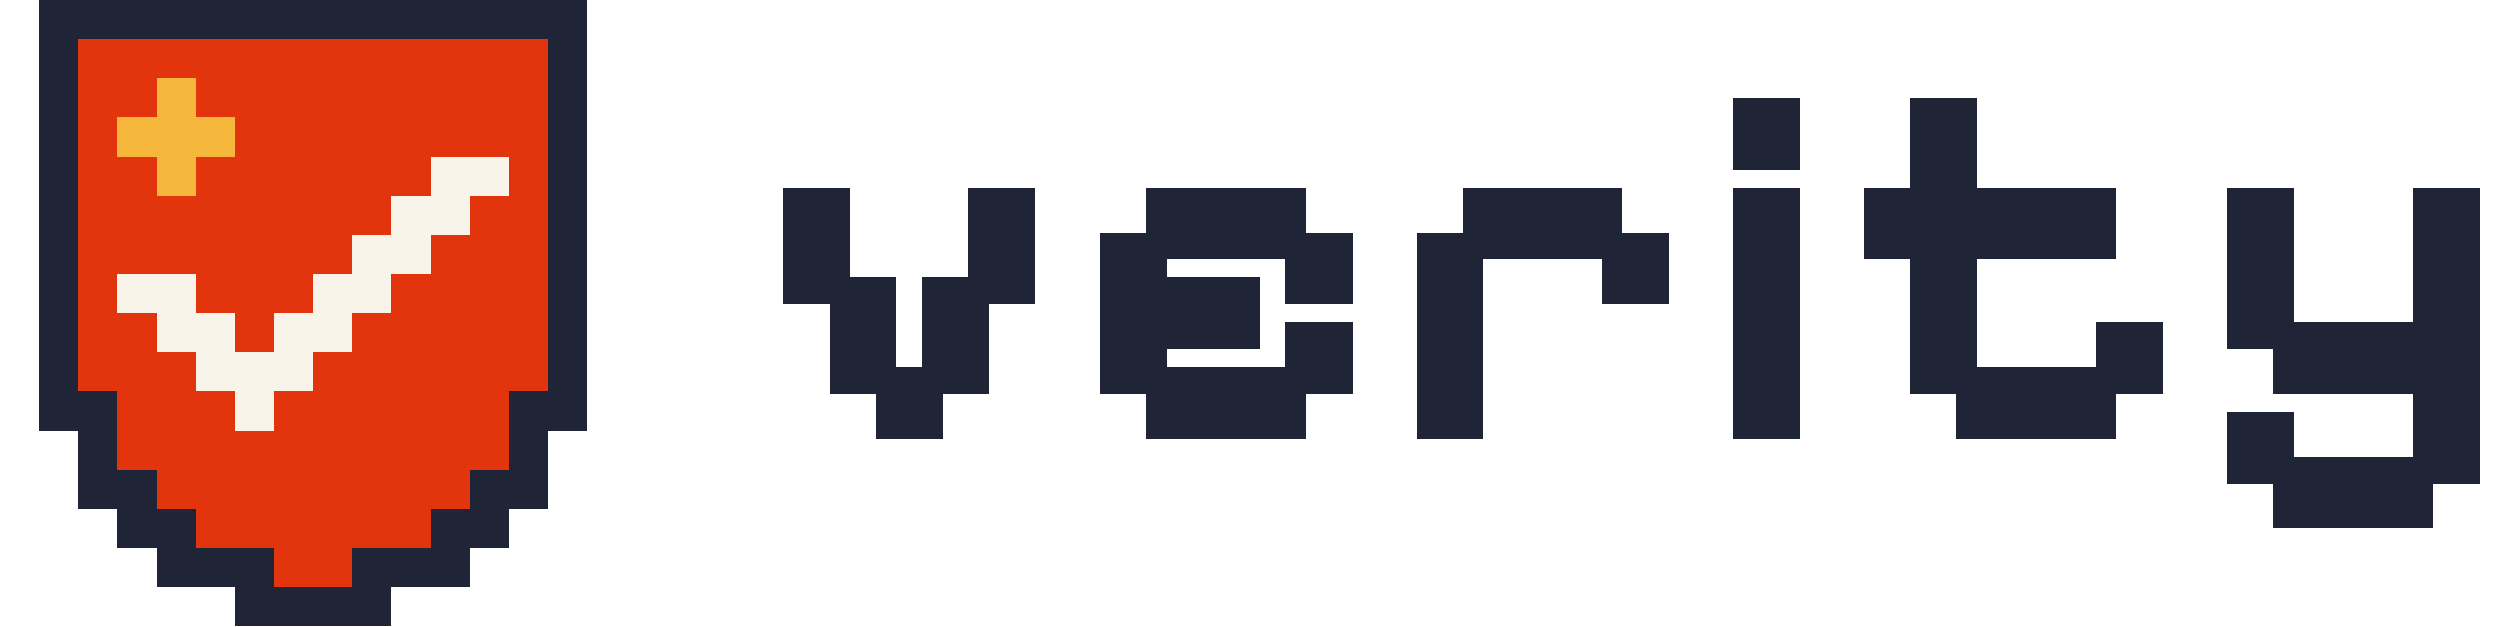
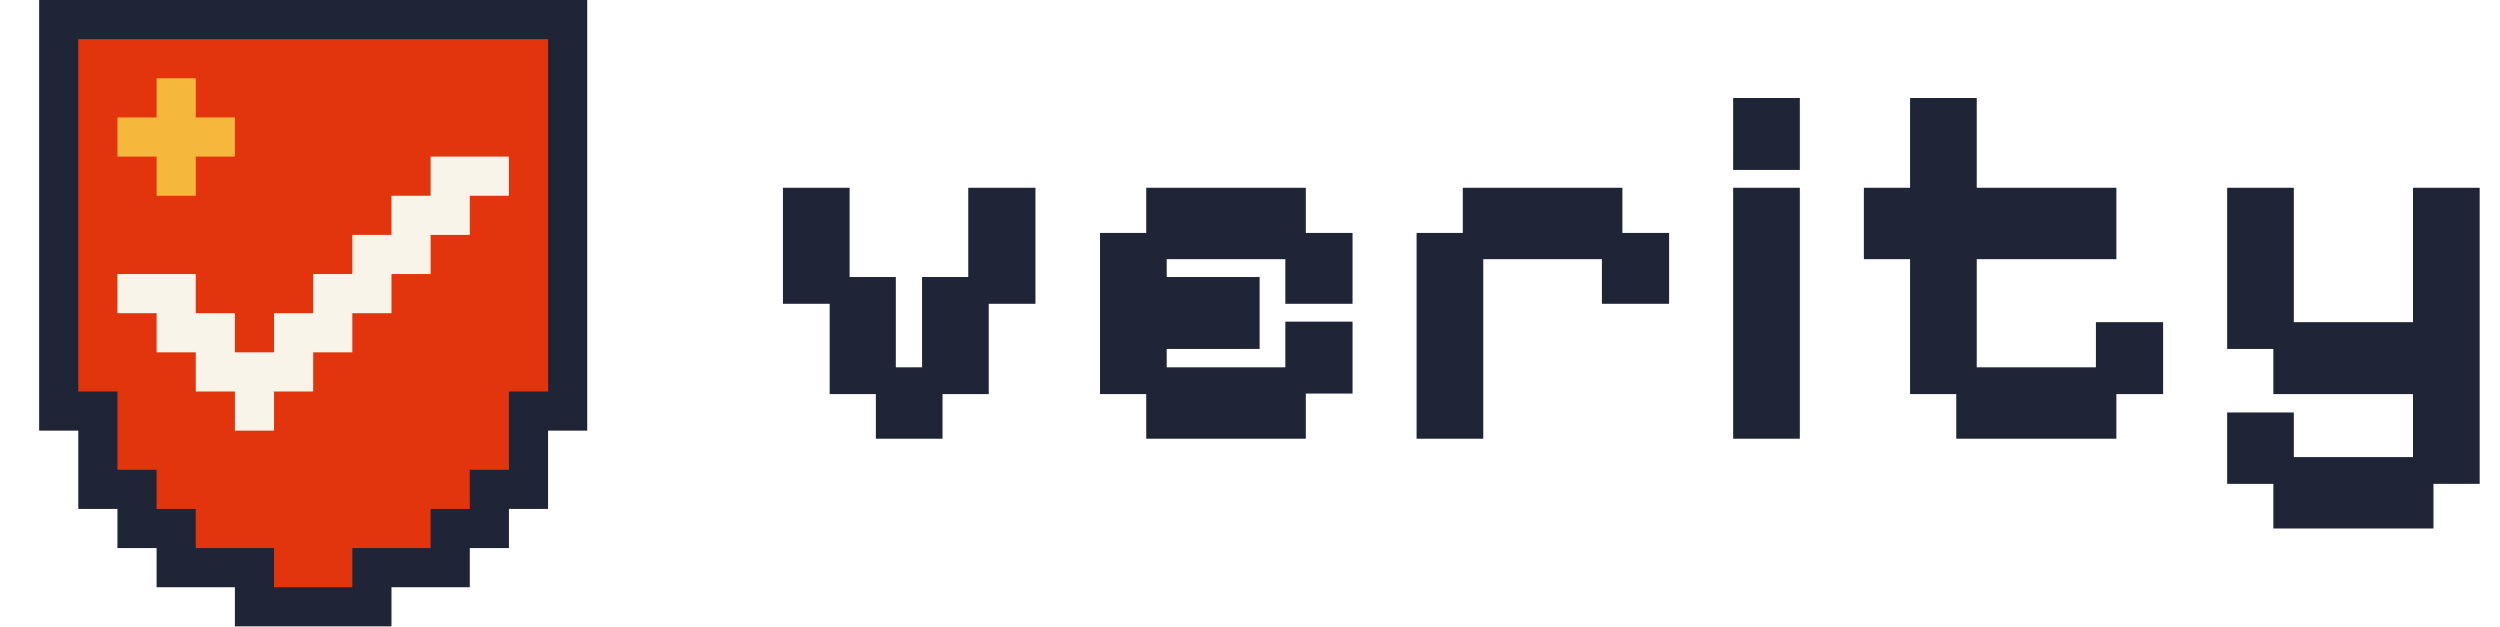
- <svg xmlns="http://www.w3.org/2000/svg" viewBox="0 0 63.86 16" shape-rendering="crispEdges">
-   <rect x="1" y="0" width="14" height="1" fill="#1F2537" />
-   <rect x="1" y="1" width="1" height="1" fill="#1F2537" />
-   <rect x="2" y="1" width="12" height="1" fill="#E3350D" />
-   <rect x="14" y="1" width="1" height="1" fill="#1F2537" />
-   <rect x="1" y="2" width="1" height="1" fill="#1F2537" />
-   <rect x="2" y="2" width="2" height="1" fill="#E3350D" />
-   <rect x="4" y="2" width="1" height="1" fill="#F5B83D" />
-   <rect x="5" y="2" width="9" height="1" fill="#E3350D" />
-   <rect x="14" y="2" width="1" height="1" fill="#1F2537" />
-   <rect x="1" y="3" width="1" height="1" fill="#1F2537" />
-   <rect x="2" y="3" width="1" height="1" fill="#E3350D" />
-   <rect x="3" y="3" width="3" height="1" fill="#F5B83D" />
-   <rect x="6" y="3" width="8" height="1" fill="#E3350D" />
-   <rect x="14" y="3" width="1" height="1" fill="#1F2537" />
-   <rect x="1" y="4" width="1" height="1" fill="#1F2537" />
-   <rect x="2" y="4" width="2" height="1" fill="#E3350D" />
-   <rect x="4" y="4" width="1" height="1" fill="#F5B83D" />
-   <rect x="5" y="4" width="6" height="1" fill="#E3350D" />
-   <rect x="11" y="4" width="2" height="1" fill="#F8F4EA" />
-   <rect x="13" y="4" width="1" height="1" fill="#E3350D" />
-   <rect x="14" y="4" width="1" height="1" fill="#1F2537" />
-   <rect x="1" y="5" width="1" height="1" fill="#1F2537" />
-   <rect x="2" y="5" width="8" height="1" fill="#E3350D" />
-   <rect x="10" y="5" width="2" height="1" fill="#F8F4EA" />
-   <rect x="12" y="5" width="2" height="1" fill="#E3350D" />
-   <rect x="14" y="5" width="1" height="1" fill="#1F2537" />
-   <rect x="1" y="6" width="1" height="1" fill="#1F2537" />
-   <rect x="2" y="6" width="7" height="1" fill="#E3350D" />
-   <rect x="9" y="6" width="2" height="1" fill="#F8F4EA" />
-   <rect x="11" y="6" width="3" height="1" fill="#E3350D" />
-   <rect x="14" y="6" width="1" height="1" fill="#1F2537" />
-   <rect x="1" y="7" width="1" height="1" fill="#1F2537" />
-   <rect x="2" y="7" width="1" height="1" fill="#E3350D" />
-   <rect x="3" y="7" width="2" height="1" fill="#F8F4EA" />
-   <rect x="5" y="7" width="3" height="1" fill="#E3350D" />
-   <rect x="8" y="7" width="2" height="1" fill="#F8F4EA" />
-   <rect x="10" y="7" width="4" height="1" fill="#E3350D" />
-   <rect x="14" y="7" width="1" height="1" fill="#1F2537" />
-   <rect x="1" y="8" width="1" height="1" fill="#1F2537" />
-   <rect x="2" y="8" width="2" height="1" fill="#E3350D" />
-   <rect x="4" y="8" width="2" height="1" fill="#F8F4EA" />
-   <rect x="6" y="8" width="1" height="1" fill="#E3350D" />
-   <rect x="7" y="8" width="2" height="1" fill="#F8F4EA" />
-   <rect x="9" y="8" width="5" height="1" fill="#E3350D" />
-   <rect x="14" y="8" width="1" height="1" fill="#1F2537" />
-   <rect x="1" y="9" width="1" height="1" fill="#1F2537" />
-   <rect x="2" y="9" width="3" height="1" fill="#E3350D" />
-   <rect x="5" y="9" width="3" height="1" fill="#F8F4EA" />
-   <rect x="8" y="9" width="6" height="1" fill="#E3350D" />
-   <rect x="14" y="9" width="1" height="1" fill="#1F2537" />
-   <rect x="1" y="10" width="2" height="1" fill="#1F2537" />
-   <rect x="3" y="10" width="3" height="1" fill="#E3350D" />
-   <rect x="6" y="10" width="1" height="1" fill="#F8F4EA" />
-   <rect x="7" y="10" width="6" height="1" fill="#E3350D" />
-   <rect x="13" y="10" width="2" height="1" fill="#1F2537" />
-   <rect x="2" y="11" width="1" height="1" fill="#1F2537" />
-   <rect x="3" y="11" width="10" height="1" fill="#E3350D" />
-   <rect x="13" y="11" width="1" height="1" fill="#1F2537" />
-   <rect x="2" y="12" width="2" height="1" fill="#1F2537" />
-   <rect x="4" y="12" width="8" height="1" fill="#E3350D" />
-   <rect x="12" y="12" width="2" height="1" fill="#1F2537" />
-   <rect x="3" y="13" width="2" height="1" fill="#1F2537" />
-   <rect x="5" y="13" width="6" height="1" fill="#E3350D" />
-   <rect x="11" y="13" width="2" height="1" fill="#1F2537" />
-   <rect x="4" y="14" width="3" height="1" fill="#1F2537" />
-   <rect x="7" y="14" width="2" height="1" fill="#E3350D" />
-   <rect x="9" y="14" width="3" height="1" fill="#1F2537" />
-   <rect x="6" y="15" width="4" height="1" fill="#1F2537" />
+ <svg xmlns="http://www.w3.org/2000/svg" viewBox="0 0 63.86 16">
+   <path fill="#1F2537" d="M1 0h14v1h-14zM1 1h14v1h-14zM1 2h14v1h-14zM1 3h14v1h-14zM1 4h14v1h-14zM1 5h14v1h-14zM1 6h14v1h-14zM1 7h14v1h-14zM1 8h14v1h-14zM1 9h14v1h-14zM1 10h14v1h-14zM2 11h12v1h-12zM2 12h12v1h-12zM3 13h10v1h-10zM4 14h8v1h-8zM6 15h4v1h-4z" />
+   <path fill="#E3350D" d="M2 1h12v1h-12zM2 2h12v1h-12zM2 3h12v1h-12zM2 4h12v1h-12zM2 5h12v1h-12zM2 6h12v1h-12zM2 7h12v1h-12zM2 8h12v1h-12zM2 9h12v1h-12zM3 10h10v1h-10zM3 11h10v1h-10zM4 12h8v1h-8zM5 13h6v1h-6zM7 14h2v1h-2z" />
+   <path fill="#F8F4EA" d="M11 4h2v1h-2zM10 5h2v1h-2zM9 6h2v1h-2zM3 7h2v1h-2zM8 7h2v1h-2zM4 8h2v1h-2zM7 8h2v1h-2zM5 9h3v1h-3zM6 10h1v1h-1z" />
+   <path fill="#F5B83D" d="M4 2h1v1h-1zM3 3h3v1h-3zM4 4h1v1h-1z" />
  <path fill="#1F2537" transform="translate(19.329 11.059) scale(0.01341)" d="M227 11V-74H139V-246H50V-467H177V-297H265V-125H315V-297H403V-467H531V-246H442V-74H354V11ZM742 11V-74H654V-381H742V-467H1046V-381H1135V-246H1007V-331H781V-297H958V-160H781V-125H1007V-212H1135V-75H1046V11ZM1257 11V-381H1345V-467H1649V-381H1738V-246H1610V-331H1384V11ZM1860 11V-467H1987V11ZM1860 -501V-638H1987V-501ZM2285 11V-74H2197V-331H2109V-467H2197V-638H2324V-467H2590V-331H2324V-125H2551V-211H2679V-74H2590V11ZM2889 182V97H2801V-39H2928V46H3155V-74H2889V-160H2801V-467H2928V-211H3155V-467H3282V97H3194V182Z" />
</svg>
